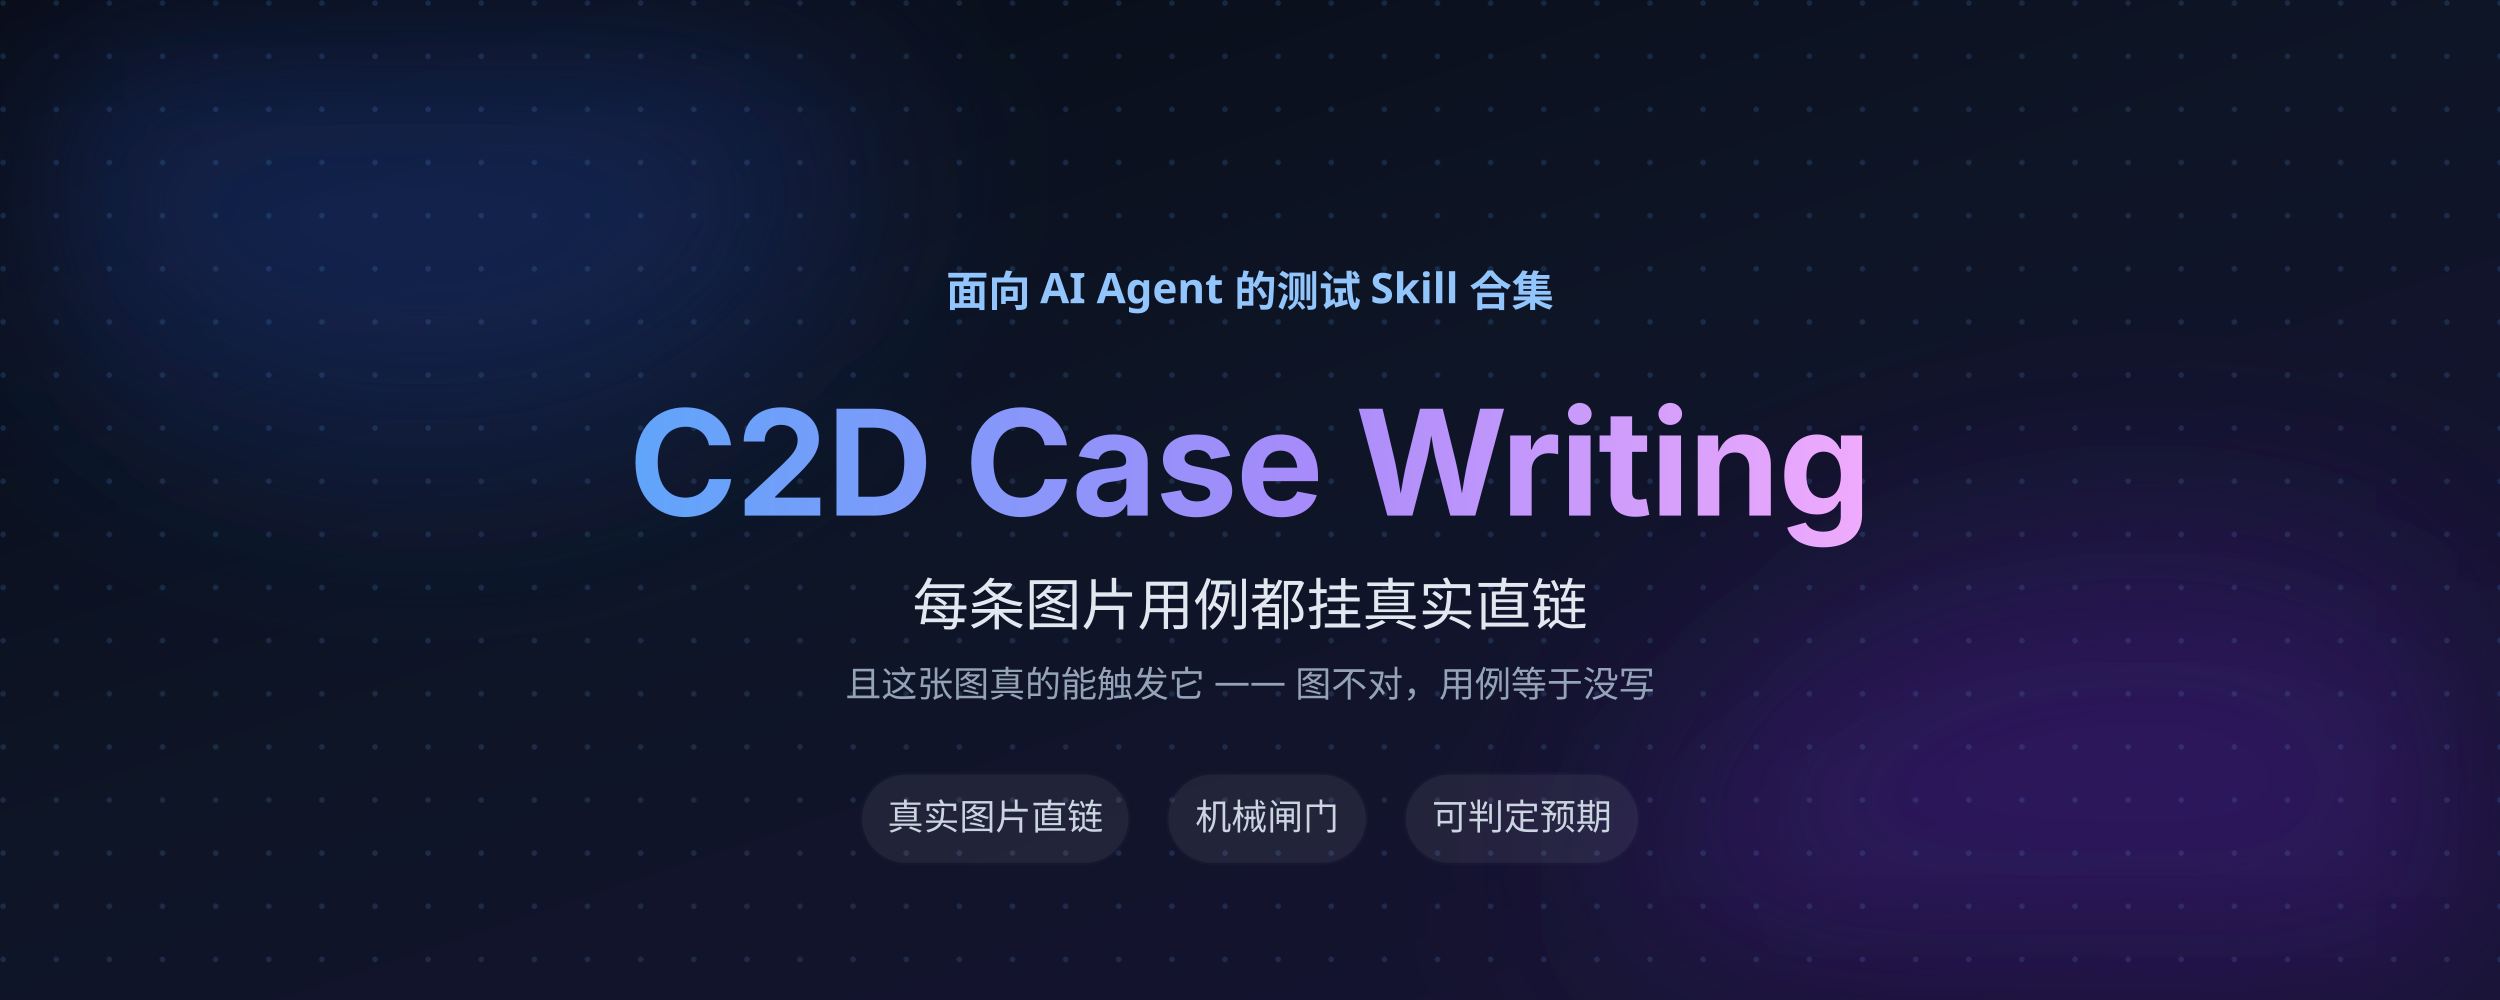
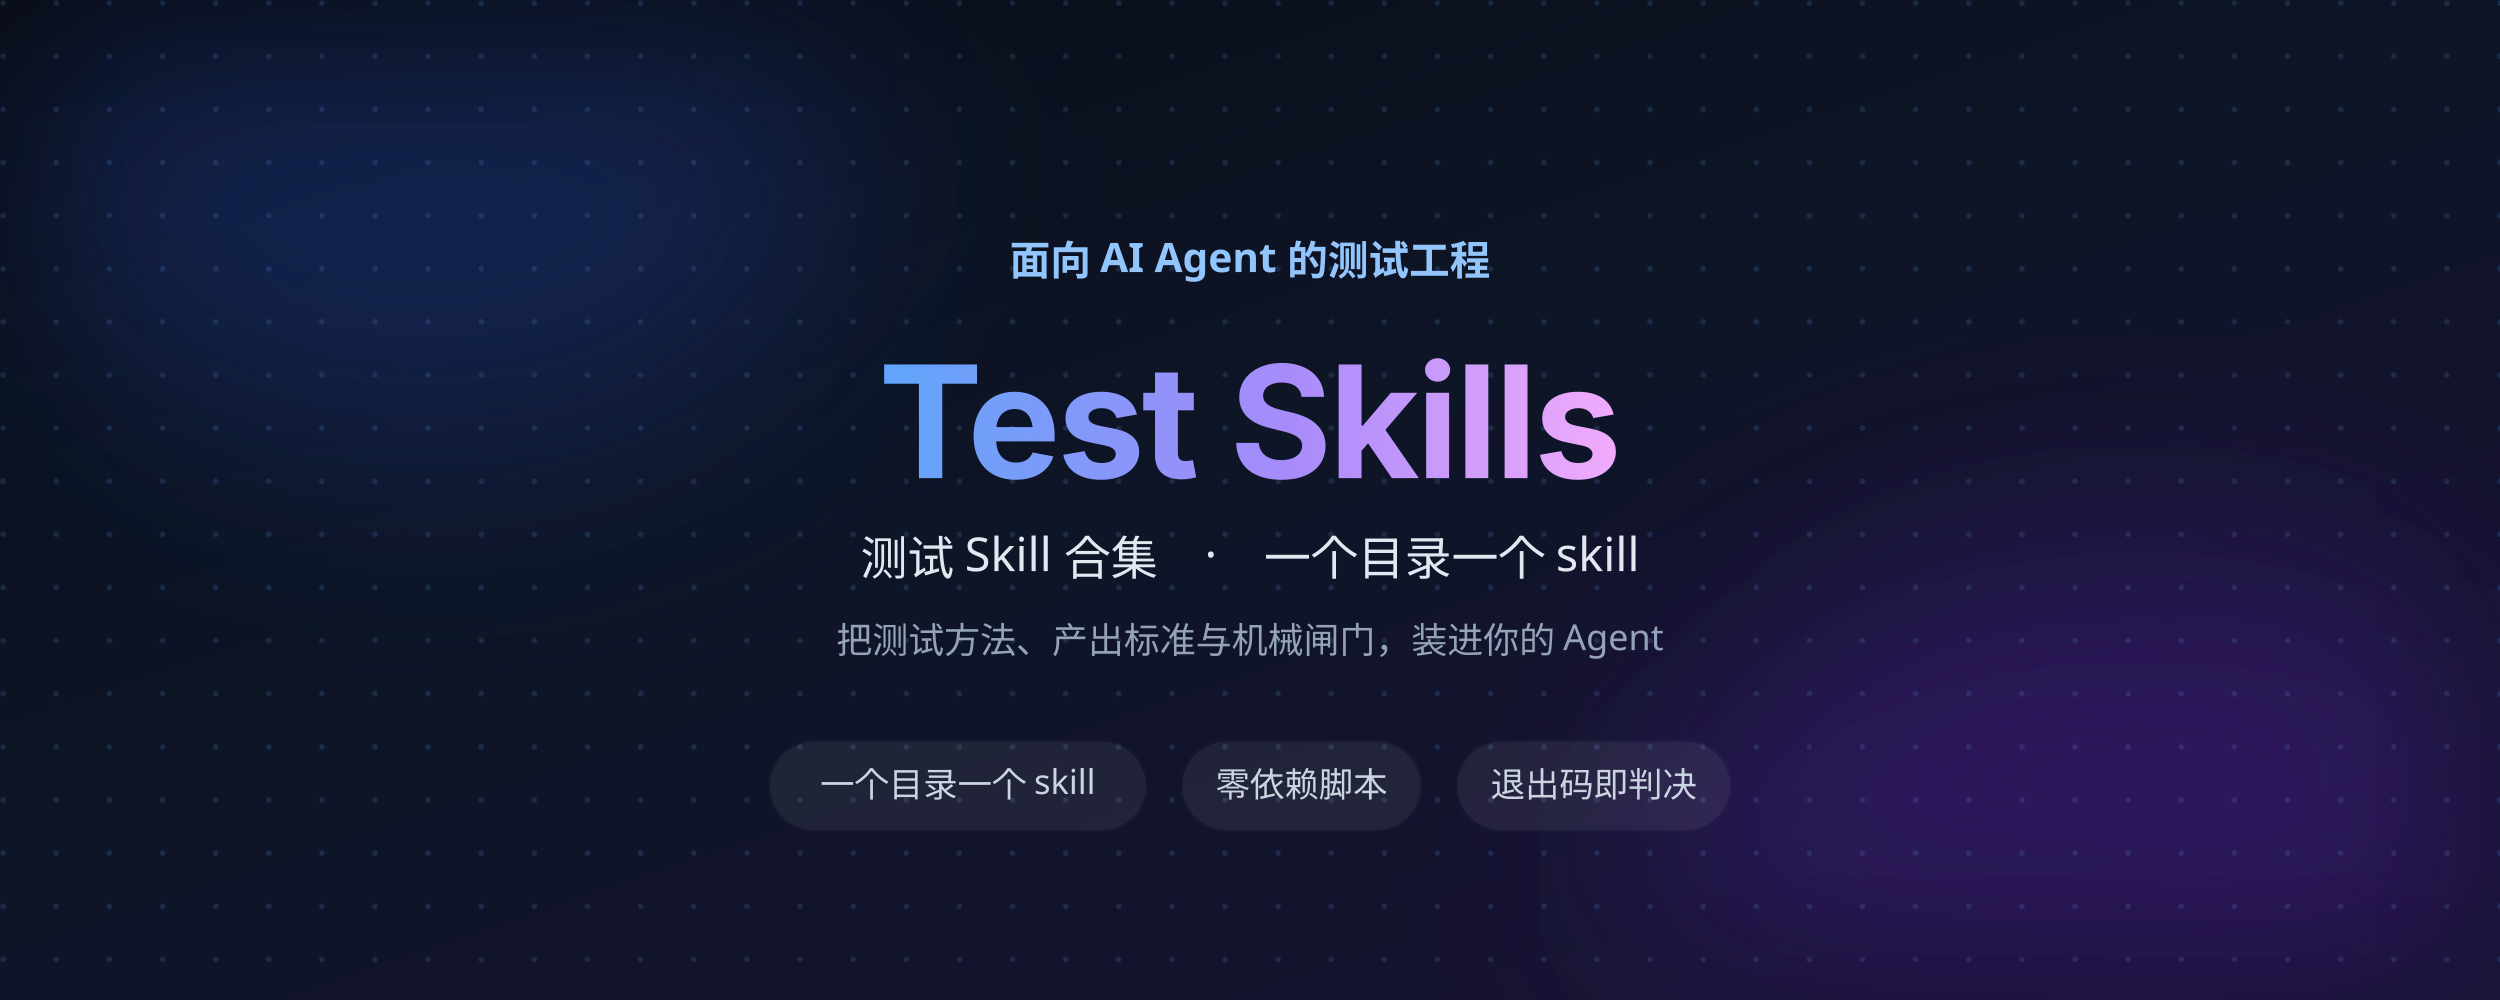
- <svg xmlns="http://www.w3.org/2000/svg" width="1600" height="640" viewBox="0 0 1600 640" role="img" aria-label="C2D Case Writing —— 为设计稿转代码编写图片校验用例的测试 Skill">
+ <svg xmlns="http://www.w3.org/2000/svg" width="1600" height="640" viewBox="0 0 1600 640" role="img" aria-label="xxuntuil-test-skills —— 面向 AI Agent 的测试 Skill 合集">
  <defs>
    <linearGradient id="bg" x1="0" y1="0" x2="0.85" y2="1">
      <stop offset="0" stop-color="#070b14" />
      <stop offset="0.5" stop-color="#0e1526" />
      <stop offset="1" stop-color="#171233" />
    </linearGradient>
    <linearGradient id="title" x1="0" y1="0" x2="1" y2="0">
      <stop offset="0" stop-color="#60a5fa" />
      <stop offset="0.55" stop-color="#a78bfa" />
      <stop offset="1" stop-color="#f0abfc" />
    </linearGradient>
    <pattern id="dots" width="34" height="34" patternUnits="userSpaceOnUse">
      <circle cx="2" cy="2" r="1.8" fill="#60a5fa" opacity="0.16" />
    </pattern>
    <filter id="soft" x="-40%" y="-40%" width="180%" height="180%">
      <feGaussianBlur stdDeviation="80" />
    </filter>
  </defs>
  <rect width="1600" height="640" fill="url(#bg)" />
  <ellipse cx="270" cy="110" rx="280" ry="180" fill="#1e3a8a" opacity="0.45" filter="url(#soft)" />
  <ellipse cx="1370" cy="560" rx="320" ry="210" fill="#4c1d95" opacity="0.45" filter="url(#soft)" />
  <rect width="1600" height="640" fill="url(#dots)" />
-   <text x="800" y="196" text-anchor="middle" font-family="'PingFang SC','Hiragino Sans GB','Microsoft YaHei',system-ui,sans-serif" font-size="27" font-weight="600" fill="#93c5fd">面向 AI Agent 的测试 Skill 合集</text>
-   <text x="800" y="330" text-anchor="middle" font-family="'Helvetica Neue',Inter,system-ui,sans-serif" font-size="94" font-weight="700" fill="url(#title)" letter-spacing="-1">C2D Case Writing</text>
-   <text x="800" y="400" text-anchor="middle" font-family="'PingFang SC','Hiragino Sans GB','Microsoft YaHei',system-ui,sans-serif" font-size="36" font-weight="500" fill="#e2e8f0">每条图片用例都挂真实直链</text>
-   <text x="800" y="446" text-anchor="middle" font-family="'PingFang SC','Hiragino Sans GB','Microsoft YaHei',system-ui,sans-serif" font-size="23" fill="#94a3b8">且这张图真的能触发它 —— 图不对，用例等于没写</text>
-   <g font-family="'PingFang SC','Hiragino Sans GB','Microsoft YaHei',system-ui,sans-serif" font-size="23" font-weight="500" fill="#cbd5e1">
-     <rect x="551" y="495" width="172" height="58" rx="29" fill="#ffffff" opacity="0.07" stroke="#3f4a63" stroke-width="1.5" />
-     <text x="637" y="531" text-anchor="middle">真实图片直链</text>
-     <rect x="747" y="495" width="128" height="58" rx="29" fill="#ffffff" opacity="0.07" stroke="#3f4a63" stroke-width="1.5" />
-     <text x="811" y="531" text-anchor="middle">机械闸门</text>
-     <rect x="899" y="495" width="150" height="58" rx="29" fill="#ffffff" opacity="0.07" stroke="#3f4a63" stroke-width="1.5" />
-     <text x="974" y="531" text-anchor="middle">可判定预期</text>
+   <text x="800" y="176" text-anchor="middle" font-family="'PingFang SC','Hiragino Sans GB','Microsoft YaHei',system-ui,sans-serif" font-size="26" font-weight="600" fill="#93c5fd">面向 AI Agent 的测试工程</text>
+   <text x="800" y="306" text-anchor="middle" font-family="'Helvetica Neue',Inter,system-ui,sans-serif" font-size="100" font-weight="700" fill="url(#title)" letter-spacing="-2">Test Skills</text>
+   <text x="800" y="368" text-anchor="middle" font-family="'PingFang SC','Hiragino Sans GB','Microsoft YaHei',system-ui,sans-serif" font-size="30" font-weight="500" fill="#e2e8f0">测试 Skill 合集　·　一个目录一个 skill</text>
+   <text x="800" y="418" text-anchor="middle" font-family="'PingFang SC','Hiragino Sans GB','Microsoft YaHei',system-ui,sans-serif" font-size="23" fill="#94a3b8">把测试方法、产出标准与机械闸门，装进你的 Agent</text>
+   <g font-family="'PingFang SC','Hiragino Sans GB','Microsoft YaHei',system-ui,sans-serif" font-size="22" font-weight="500" fill="#cbd5e1">
+     <rect x="492" y="474" width="242" height="58" rx="29" fill="#ffffff" opacity="0.07" stroke="#3f4a63" stroke-width="1.5" />
+     <text x="613" y="510" text-anchor="middle">一个目录一个 skill</text>
+     <rect x="756" y="474" width="154" height="58" rx="29" fill="#ffffff" opacity="0.07" stroke="#3f4a63" stroke-width="1.5" />
+     <text x="833" y="510" text-anchor="middle">零依赖脚本</text>
+     <rect x="932" y="474" width="176" height="58" rx="29" fill="#ffffff" opacity="0.07" stroke="#3f4a63" stroke-width="1.5" />
+     <text x="1020" y="510" text-anchor="middle">退出码即判决</text>
  </g>
</svg>
